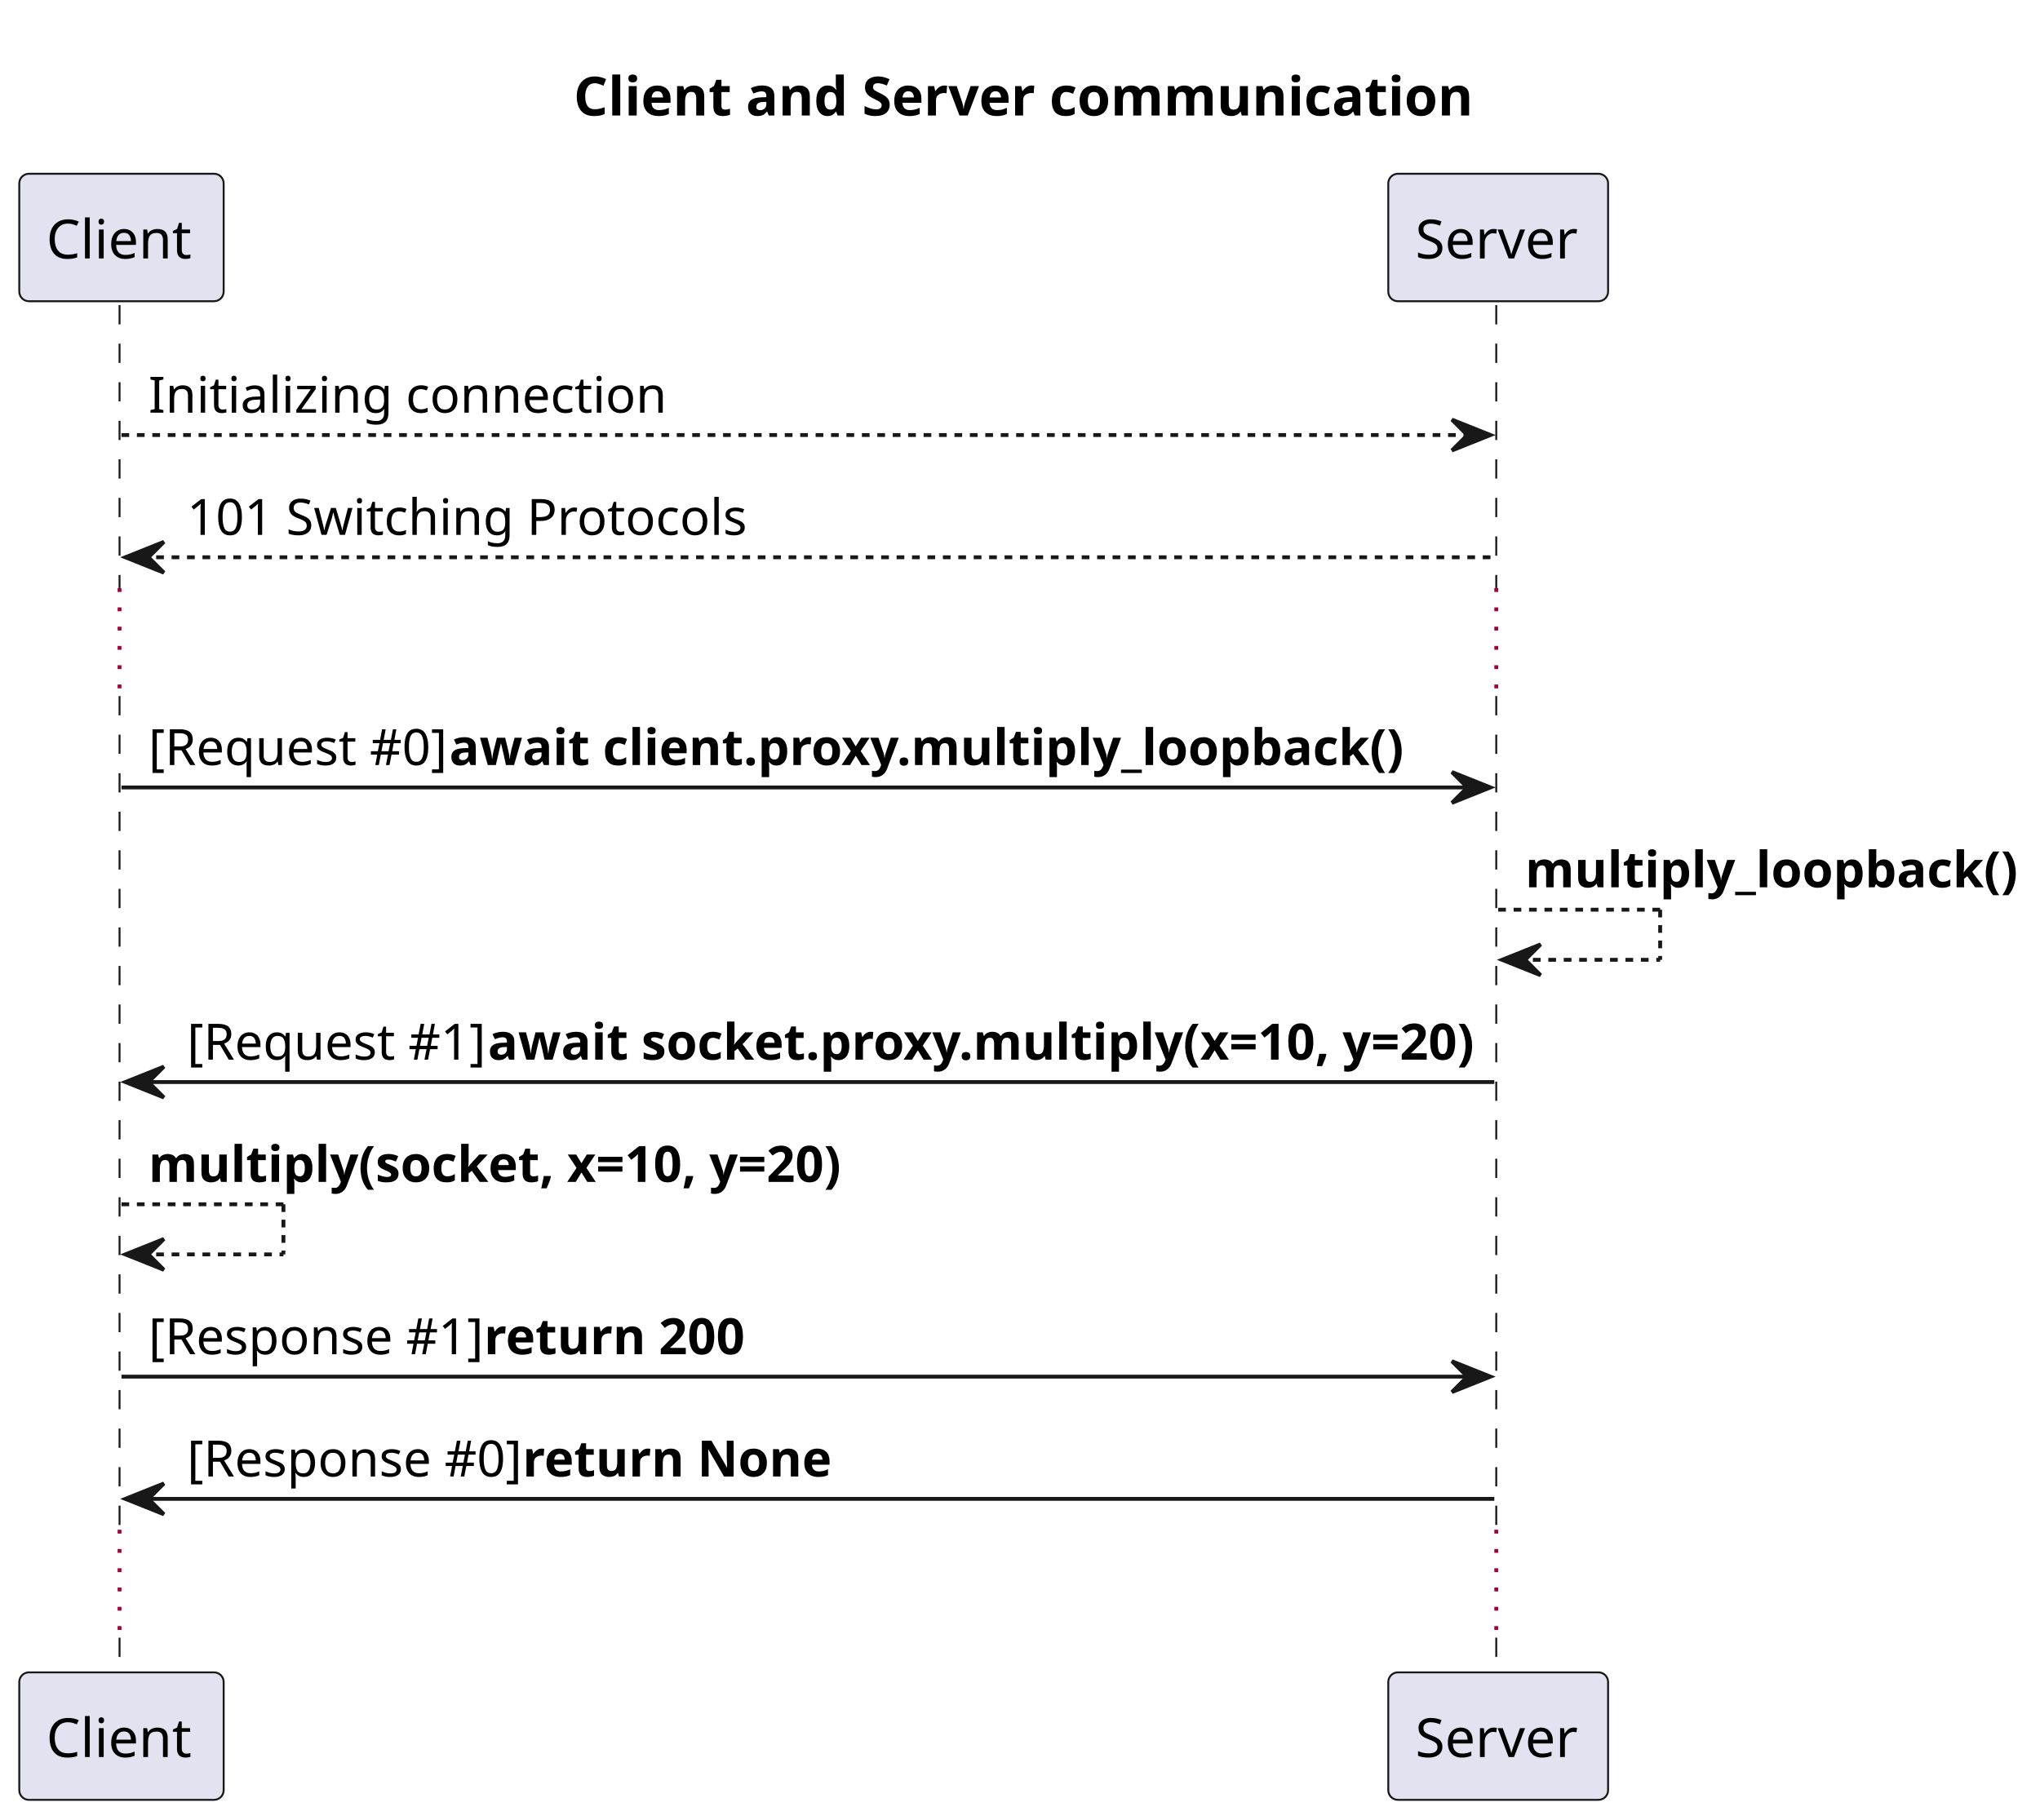
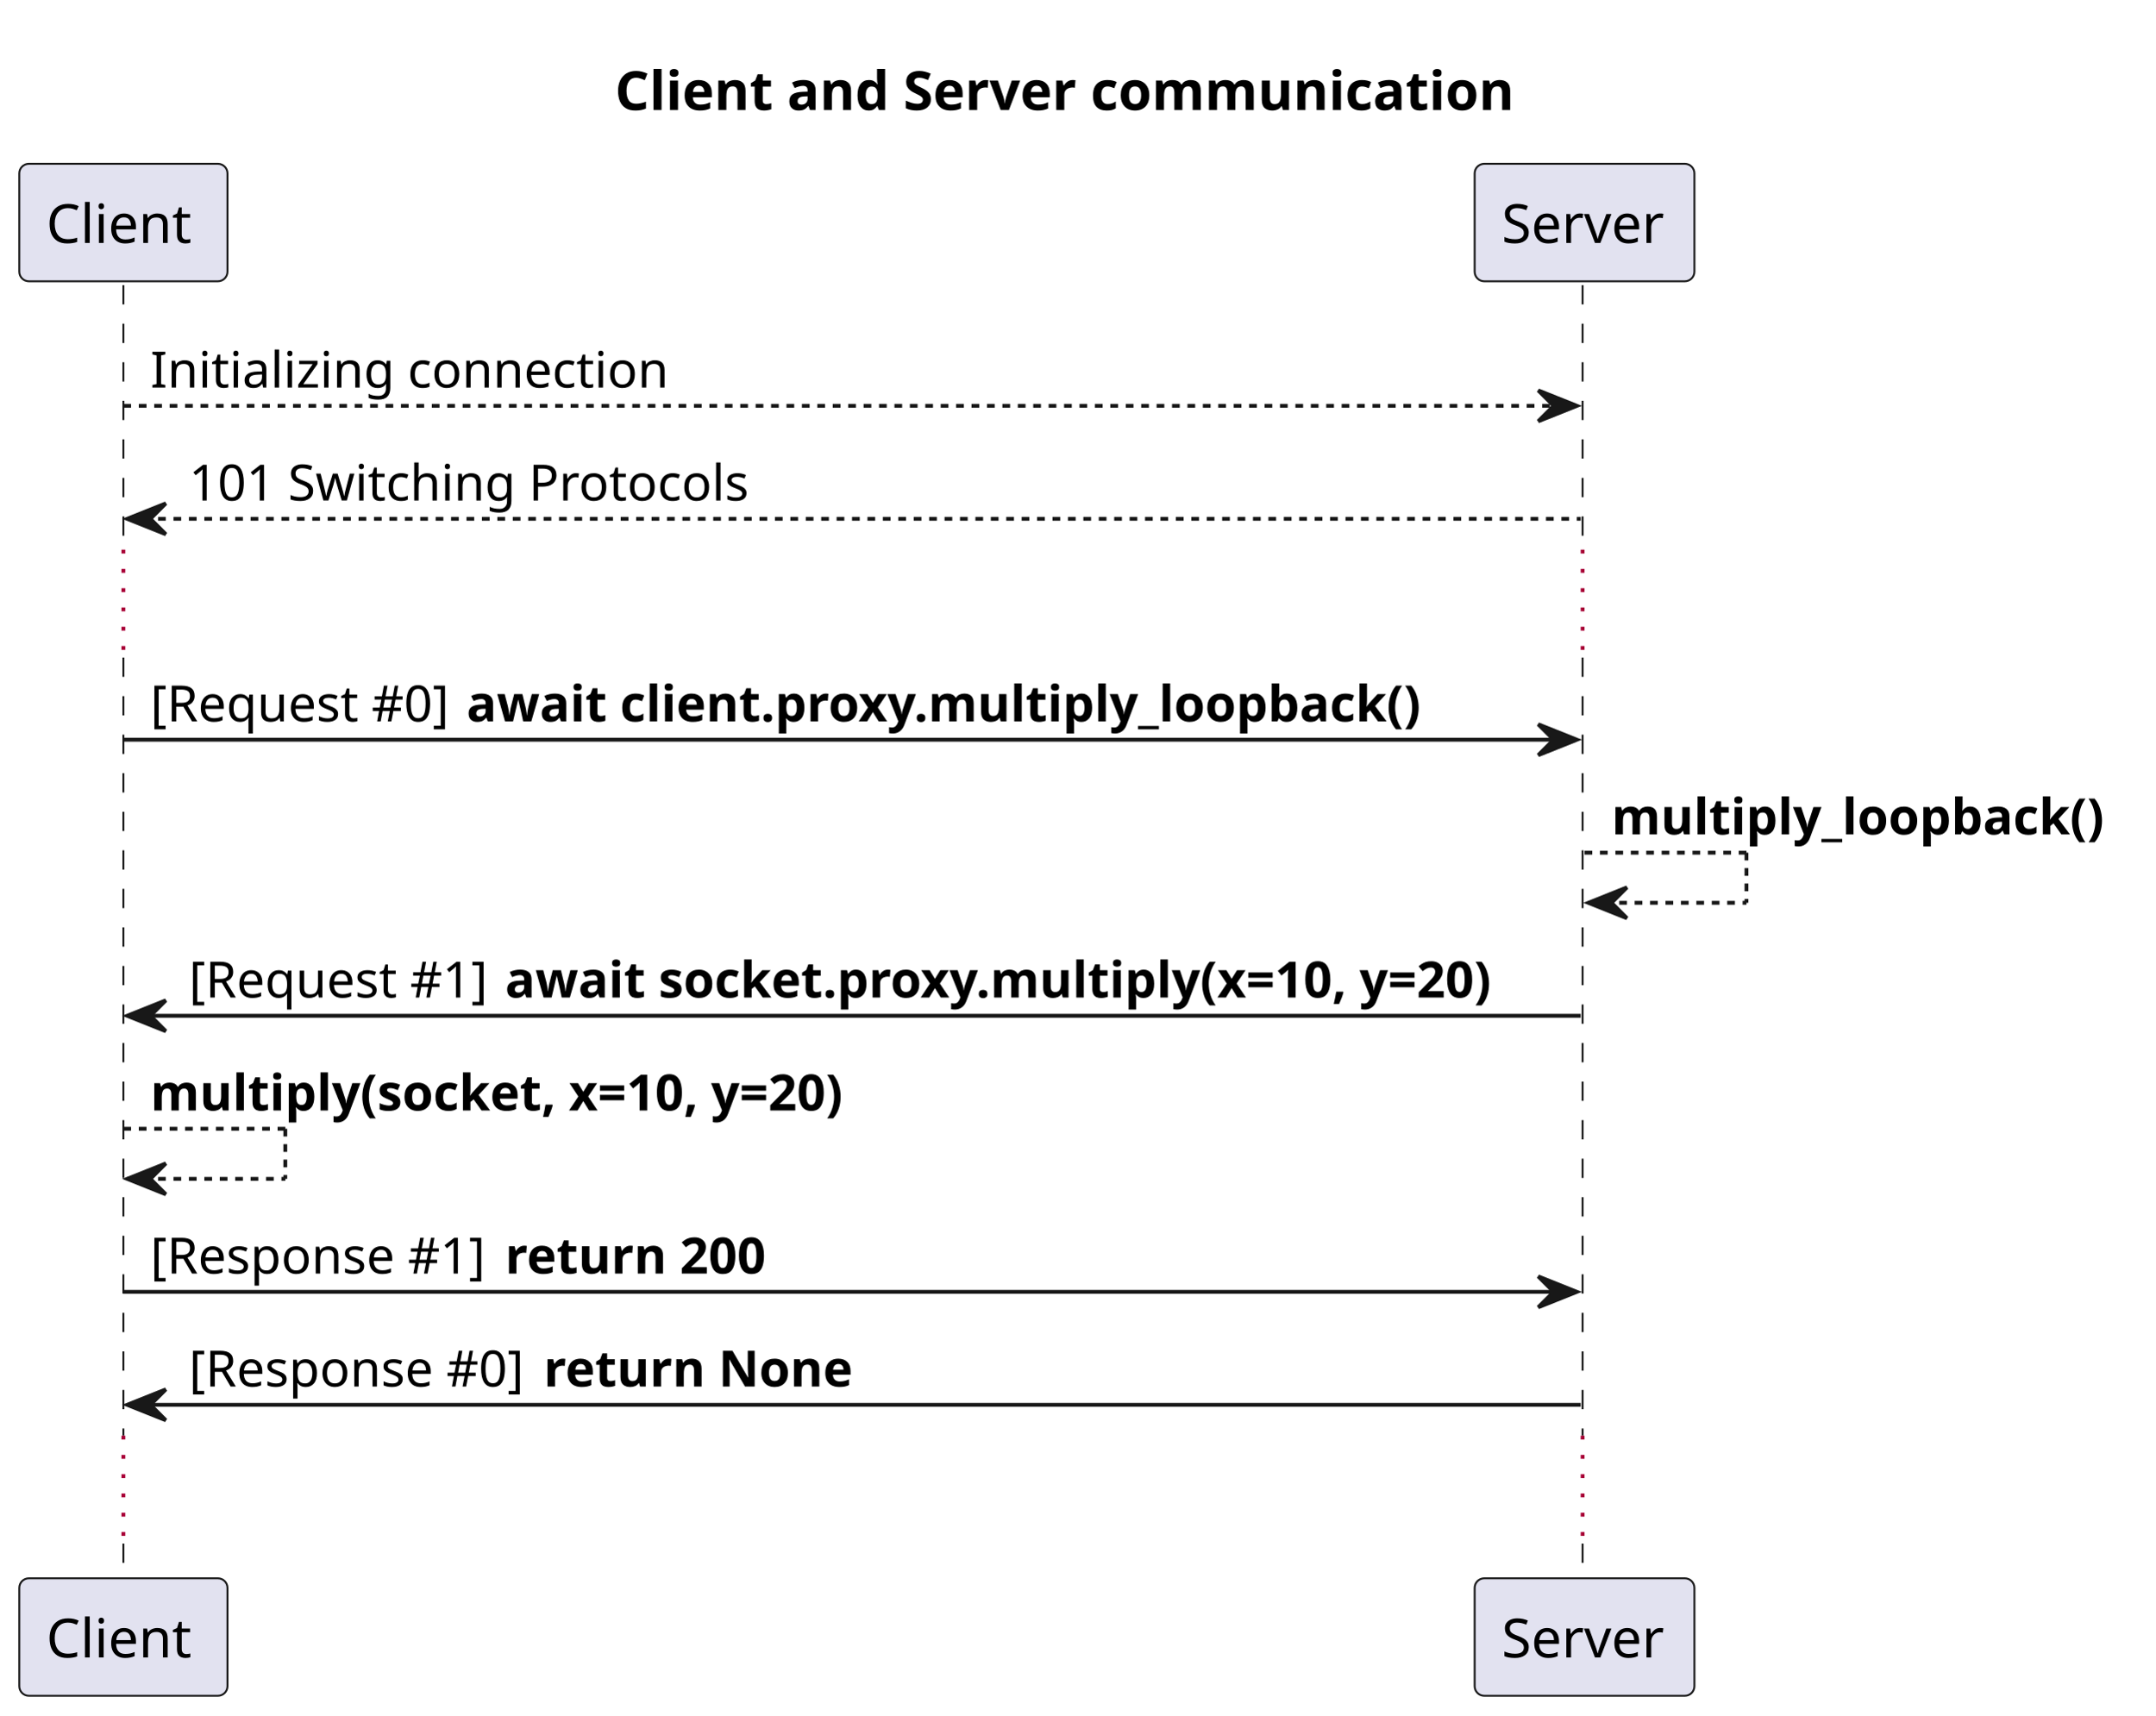
- <svg xmlns="http://www.w3.org/2000/svg" contentStyleType="text/css" height="472px" preserveAspectRatio="none" style="width:529px;height:472px;background:#FFFFFF;" version="1.1" viewBox="0 0 529 472" width="529px" zoomAndPan="magnify">
+ <svg xmlns="http://www.w3.org/2000/svg" contentStyleType="text/css" height="445px" preserveAspectRatio="none" style="width:559px;height:445px;background:#FFFFFF;" version="1.1" viewBox="0 0 559 445" width="559px" zoomAndPan="magnify">
  <defs />
  <g>
-     <rect fill="none" height="29.068" id="_title" style="stroke:none;stroke-width:1.0;" width="241" x="143.75" y="10" />
-     <text fill="#000000" font-family="sans-serif" font-size="14" font-weight="bold" lengthAdjust="spacing" textLength="231" x="148.75" y="29.966">Client and Server communication</text>
-     <line style="stroke:#181818;stroke-width:0.5;stroke-dasharray:5.0,5.0;" x1="31" x2="31" y1="79.136" y2="152.548" />
-     <line style="stroke:#A80036;stroke-width:1.0;stroke-dasharray:1.0,4.0;" x1="31" x2="31" y1="152.548" y2="180.548" />
-     <line style="stroke:#181818;stroke-width:0.5;stroke-dasharray:5.0,5.0;" x1="31" x2="31" y1="180.548" y2="396.784" />
-     <line style="stroke:#A80036;stroke-width:1.0;stroke-dasharray:1.0,4.0;" x1="31" x2="31" y1="396.784" y2="424.784" />
-     <line style="stroke:#181818;stroke-width:0.5;stroke-dasharray:5.0,5.0;" x1="31" x2="31" y1="424.784" y2="434.784" />
-     <line style="stroke:#181818;stroke-width:0.5;stroke-dasharray:5.0,5.0;" x1="388" x2="388" y1="79.136" y2="152.548" />
-     <line style="stroke:#A80036;stroke-width:1.0;stroke-dasharray:1.0,4.0;" x1="388" x2="388" y1="152.548" y2="180.548" />
-     <line style="stroke:#181818;stroke-width:0.5;stroke-dasharray:5.0,5.0;" x1="388" x2="388" y1="180.548" y2="396.784" />
-     <line style="stroke:#A80036;stroke-width:1.0;stroke-dasharray:1.0,4.0;" x1="388" x2="388" y1="396.784" y2="424.784" />
-     <line style="stroke:#181818;stroke-width:0.5;stroke-dasharray:5.0,5.0;" x1="388" x2="388" y1="424.784" y2="434.784" />
-     <rect fill="#E2E2F0" height="33.068" rx="2.5" ry="2.5" style="stroke:#181818;stroke-width:0.5;" width="53" x="5" y="45.068" />
-     <text fill="#000000" font-family="sans-serif" font-size="14" lengthAdjust="spacing" textLength="39" x="12" y="67.034">Client</text>
-     <rect fill="#E2E2F0" height="33.068" rx="2.5" ry="2.5" style="stroke:#181818;stroke-width:0.5;" width="53" x="5" y="433.784" />
-     <text fill="#000000" font-family="sans-serif" font-size="14" lengthAdjust="spacing" textLength="39" x="12" y="455.75">Client</text>
-     <rect fill="#E2E2F0" height="33.068" rx="2.5" ry="2.5" style="stroke:#181818;stroke-width:0.5;" width="57" x="360" y="45.068" />
-     <text fill="#000000" font-family="sans-serif" font-size="14" lengthAdjust="spacing" textLength="43" x="367" y="67.034">Server</text>
-     <rect fill="#E2E2F0" height="33.068" rx="2.5" ry="2.5" style="stroke:#181818;stroke-width:0.5;" width="57" x="360" y="433.784" />
-     <text fill="#000000" font-family="sans-serif" font-size="14" lengthAdjust="spacing" textLength="43" x="367" y="455.75">Server</text>
-     <polygon fill="#181818" points="376.5,108.842,386.5,112.842,376.5,116.842,380.5,112.842" style="stroke:#181818;stroke-width:1.0;" />
-     <line style="stroke:#181818;stroke-width:1.0;stroke-dasharray:2.0,2.0;" x1="31.5" x2="382.5" y1="112.842" y2="112.842" />
-     <text fill="#000000" font-family="sans-serif" font-size="13" lengthAdjust="spacing" textLength="131" x="38.5" y="107.033">Initializing connection</text>
-     <polygon fill="#181818" points="42.5,140.548,32.5,144.548,42.5,148.548,38.5,144.548" style="stroke:#181818;stroke-width:1.0;" />
-     <line style="stroke:#181818;stroke-width:1.0;stroke-dasharray:2.0,2.0;" x1="36.5" x2="387.5" y1="144.548" y2="144.548" />
-     <text fill="#000000" font-family="sans-serif" font-size="13" lengthAdjust="spacing" textLength="142" x="48.5" y="138.739">101 Switching Protocols</text>
-     <polygon fill="#181818" points="376.5,200.254,386.5,204.254,376.5,208.254,380.5,204.254" style="stroke:#181818;stroke-width:1.0;" />
-     <line style="stroke:#181818;stroke-width:1.0;" x1="31.5" x2="382.5" y1="204.254" y2="204.254" />
-     <text fill="#000000" font-family="sans-serif" font-size="13" lengthAdjust="spacing" textLength="75" x="38.5" y="198.445">[Request #0]</text>
-     <text fill="#000000" font-family="sans-serif" font-size="13" font-weight="bold" lengthAdjust="spacing" textLength="250" x="116.5" y="198.445">await client.proxy.multiply_loopback()</text>
-     <line style="stroke:#181818;stroke-width:1.0;stroke-dasharray:2.0,2.0;" x1="388.5" x2="430.5" y1="235.96" y2="235.96" />
-     <line style="stroke:#181818;stroke-width:1.0;stroke-dasharray:2.0,2.0;" x1="430.5" x2="430.5" y1="235.96" y2="248.96" />
-     <line style="stroke:#181818;stroke-width:1.0;stroke-dasharray:2.0,2.0;" x1="389.5" x2="430.5" y1="248.96" y2="248.96" />
-     <polygon fill="#181818" points="399.5,244.96,389.5,248.96,399.5,252.96,395.5,248.96" style="stroke:#181818;stroke-width:1.0;" />
-     <text fill="#000000" font-family="sans-serif" font-size="13" font-weight="bold" lengthAdjust="spacing" textLength="127" x="395.5" y="230.151">multiply_loopback()</text>
-     <polygon fill="#181818" points="42.5,276.666,32.5,280.666,42.5,284.666,38.5,280.666" style="stroke:#181818;stroke-width:1.0;" />
-     <line style="stroke:#181818;stroke-width:1.0;" x1="36.5" x2="387.5" y1="280.666" y2="280.666" />
-     <text fill="#000000" font-family="sans-serif" font-size="13" lengthAdjust="spacing" textLength="75" x="48.5" y="274.857">[Request #1]</text>
-     <text fill="#000000" font-family="sans-serif" font-size="13" font-weight="bold" lengthAdjust="spacing" textLength="255" x="126.5" y="274.857">await socket.proxy.multiply(x=10, y=20)</text>
-     <line style="stroke:#181818;stroke-width:1.0;stroke-dasharray:2.0,2.0;" x1="31.5" x2="73.5" y1="312.372" y2="312.372" />
-     <line style="stroke:#181818;stroke-width:1.0;stroke-dasharray:2.0,2.0;" x1="73.5" x2="73.5" y1="312.372" y2="325.372" />
-     <line style="stroke:#181818;stroke-width:1.0;stroke-dasharray:2.0,2.0;" x1="32.5" x2="73.5" y1="325.372" y2="325.372" />
-     <polygon fill="#181818" points="42.5,321.372,32.5,325.372,42.5,329.372,38.5,325.372" style="stroke:#181818;stroke-width:1.0;" />
-     <text fill="#000000" font-family="sans-serif" font-size="13" font-weight="bold" lengthAdjust="spacing" textLength="177" x="38.5" y="306.563">multiply(socket, x=10, y=20)</text>
-     <polygon fill="#181818" points="376.5,353.078,386.5,357.078,376.5,361.078,380.5,357.078" style="stroke:#181818;stroke-width:1.0;" />
-     <line style="stroke:#181818;stroke-width:1.0;" x1="31.5" x2="382.5" y1="357.078" y2="357.078" />
-     <text fill="#000000" font-family="sans-serif" font-size="13" lengthAdjust="spacing" textLength="84" x="38.5" y="351.269">[Response #1]</text>
-     <text fill="#000000" font-family="sans-serif" font-size="13" font-weight="bold" lengthAdjust="spacing" textLength="68" x="125.5" y="351.269">return 200</text>
-     <polygon fill="#181818" points="42.5,384.784,32.5,388.784,42.5,392.784,38.5,388.784" style="stroke:#181818;stroke-width:1.0;" />
-     <line style="stroke:#181818;stroke-width:1.0;" x1="36.5" x2="387.5" y1="388.784" y2="388.784" />
-     <text fill="#000000" font-family="sans-serif" font-size="13" lengthAdjust="spacing" textLength="84" x="48.5" y="382.975">[Response #0]</text>
-     <text fill="#000000" font-family="sans-serif" font-size="13" font-weight="bold" lengthAdjust="spacing" textLength="83" x="135.5" y="382.975">return None</text>
+     <rect fill="none" height="26.488" id="_title" style="stroke:none;stroke-width:1.0;" width="249" x="154.5" y="10" />
+     <text fill="#000000" font-family="sans-serif" font-size="14" font-weight="bold" lengthAdjust="spacing" textLength="239" x="159.5" y="28.535">Client and Server communication</text>
+     <line style="stroke:#181818;stroke-width:0.5;stroke-dasharray:5.0,5.0;" x1="32" x2="32" y1="73.977" y2="142.598" />
+     <line style="stroke:#A80036;stroke-width:1.0;stroke-dasharray:1.0,4.0;" x1="32" x2="32" y1="142.598" y2="170.598" />
+     <line style="stroke:#181818;stroke-width:0.5;stroke-dasharray:5.0,5.0;" x1="32" x2="32" y1="170.598" y2="372.461" />
+     <line style="stroke:#A80036;stroke-width:1.0;stroke-dasharray:1.0,4.0;" x1="32" x2="32" y1="372.461" y2="400.461" />
+     <line style="stroke:#181818;stroke-width:0.5;stroke-dasharray:5.0,5.0;" x1="32" x2="32" y1="400.461" y2="410.461" />
+     <line style="stroke:#181818;stroke-width:0.5;stroke-dasharray:5.0,5.0;" x1="410.5" x2="410.5" y1="73.977" y2="142.598" />
+     <line style="stroke:#A80036;stroke-width:1.0;stroke-dasharray:1.0,4.0;" x1="410.5" x2="410.5" y1="142.598" y2="170.598" />
+     <line style="stroke:#181818;stroke-width:0.5;stroke-dasharray:5.0,5.0;" x1="410.5" x2="410.5" y1="170.598" y2="372.461" />
+     <line style="stroke:#A80036;stroke-width:1.0;stroke-dasharray:1.0,4.0;" x1="410.5" x2="410.5" y1="372.461" y2="400.461" />
+     <line style="stroke:#181818;stroke-width:0.5;stroke-dasharray:5.0,5.0;" x1="410.5" x2="410.5" y1="400.461" y2="410.461" />
+     <rect fill="#E2E2F0" height="30.488" rx="2.5" ry="2.5" style="stroke:#181818;stroke-width:0.5;" width="54" x="5" y="42.488" />
+     <text fill="#000000" font-family="sans-serif" font-size="14" lengthAdjust="spacing" textLength="40" x="12" y="63.023">Client</text>
+     <rect fill="#E2E2F0" height="30.488" rx="2.5" ry="2.5" style="stroke:#181818;stroke-width:0.5;" width="54" x="5" y="409.461" />
+     <text fill="#000000" font-family="sans-serif" font-size="14" lengthAdjust="spacing" textLength="40" x="12" y="429.996">Client</text>
+     <rect fill="#E2E2F0" height="30.488" rx="2.5" ry="2.5" style="stroke:#181818;stroke-width:0.5;" width="57" x="382.5" y="42.488" />
+     <text fill="#000000" font-family="sans-serif" font-size="14" lengthAdjust="spacing" textLength="43" x="389.5" y="63.023">Server</text>
+     <rect fill="#E2E2F0" height="30.488" rx="2.5" ry="2.5" style="stroke:#181818;stroke-width:0.5;" width="57" x="382.5" y="409.461" />
+     <text fill="#000000" font-family="sans-serif" font-size="14" lengthAdjust="spacing" textLength="43" x="389.5" y="429.996">Server</text>
+     <polygon fill="#181818" points="399,101.287,409,105.287,399,109.287,403,105.287" style="stroke:#181818;stroke-width:1.0;" />
+     <line style="stroke:#181818;stroke-width:1.0;stroke-dasharray:2.0,2.0;" x1="32" x2="405" y1="105.287" y2="105.287" />
+     <text fill="#000000" font-family="sans-serif" font-size="13" lengthAdjust="spacing" textLength="141" x="39" y="100.545">Initializing connection</text>
+     <polygon fill="#181818" points="43,130.598,33,134.598,43,138.598,39,134.598" style="stroke:#181818;stroke-width:1.0;" />
+     <line style="stroke:#181818;stroke-width:1.0;stroke-dasharray:2.0,2.0;" x1="37" x2="410" y1="134.598" y2="134.598" />
+     <text fill="#000000" font-family="sans-serif" font-size="13" lengthAdjust="spacing" textLength="152" x="49" y="129.856">101 Switching Protocols</text>
+     <polygon fill="#181818" points="399,187.908,409,191.908,399,195.908,403,191.908" style="stroke:#181818;stroke-width:1.0;" />
+     <line style="stroke:#181818;stroke-width:1.0;" x1="32" x2="405" y1="191.908" y2="191.908" />
+     <text fill="#000000" font-family="sans-serif" font-size="13" lengthAdjust="spacing" textLength="78" x="39" y="187.166">[Request #0]</text>
+     <text fill="#000000" font-family="sans-serif" font-size="13" font-weight="bold" lengthAdjust="spacing" textLength="256" x="121" y="187.166">await client.proxy.multiply_loopback()</text>
+     <line style="stroke:#181818;stroke-width:1.0;stroke-dasharray:2.0,2.0;" x1="411" x2="453" y1="221.219" y2="221.219" />
+     <line style="stroke:#181818;stroke-width:1.0;stroke-dasharray:2.0,2.0;" x1="453" x2="453" y1="221.219" y2="234.219" />
+     <line style="stroke:#181818;stroke-width:1.0;stroke-dasharray:2.0,2.0;" x1="412" x2="453" y1="234.219" y2="234.219" />
+     <polygon fill="#181818" points="422,230.219,412,234.219,422,238.219,418,234.219" style="stroke:#181818;stroke-width:1.0;" />
+     <text fill="#000000" font-family="sans-serif" font-size="13" font-weight="bold" lengthAdjust="spacing" textLength="134" x="418" y="216.477">multiply_loopback()</text>
+     <polygon fill="#181818" points="43,259.529,33,263.529,43,267.529,39,263.529" style="stroke:#181818;stroke-width:1.0;" />
+     <line style="stroke:#181818;stroke-width:1.0;" x1="37" x2="410" y1="263.529" y2="263.529" />
+     <text fill="#000000" font-family="sans-serif" font-size="13" lengthAdjust="spacing" textLength="78" x="49" y="258.787">[Request #1]</text>
+     <text fill="#000000" font-family="sans-serif" font-size="13" font-weight="bold" lengthAdjust="spacing" textLength="273" x="131" y="258.787">await socket.proxy.multiply(x=10, y=20)</text>
+     <line style="stroke:#181818;stroke-width:1.0;stroke-dasharray:2.0,2.0;" x1="32" x2="74" y1="292.84" y2="292.84" />
+     <line style="stroke:#181818;stroke-width:1.0;stroke-dasharray:2.0,2.0;" x1="74" x2="74" y1="292.84" y2="305.84" />
+     <line style="stroke:#181818;stroke-width:1.0;stroke-dasharray:2.0,2.0;" x1="33" x2="74" y1="305.84" y2="305.84" />
+     <polygon fill="#181818" points="43,301.84,33,305.84,43,309.84,39,305.84" style="stroke:#181818;stroke-width:1.0;" />
+     <text fill="#000000" font-family="sans-serif" font-size="13" font-weight="bold" lengthAdjust="spacing" textLength="195" x="39" y="288.098">multiply(socket, x=10, y=20)</text>
+     <polygon fill="#181818" points="399,331.15,409,335.15,399,339.15,403,335.15" style="stroke:#181818;stroke-width:1.0;" />
+     <line style="stroke:#181818;stroke-width:1.0;" x1="32" x2="405" y1="335.15" y2="335.15" />
+     <text fill="#000000" font-family="sans-serif" font-size="13" lengthAdjust="spacing" textLength="88" x="39" y="330.408">[Response #1]</text>
+     <text fill="#000000" font-family="sans-serif" font-size="13" font-weight="bold" lengthAdjust="spacing" textLength="74" x="131" y="330.408">return 200</text>
+     <polygon fill="#181818" points="43,360.461,33,364.461,43,368.461,39,364.461" style="stroke:#181818;stroke-width:1.0;" />
+     <line style="stroke:#181818;stroke-width:1.0;" x1="37" x2="410" y1="364.461" y2="364.461" />
+     <text fill="#000000" font-family="sans-serif" font-size="13" lengthAdjust="spacing" textLength="88" x="49" y="359.719">[Response #0]</text>
+     <text fill="#000000" font-family="sans-serif" font-size="13" font-weight="bold" lengthAdjust="spacing" textLength="82" x="141" y="359.719">return None</text>
  </g>
</svg>
